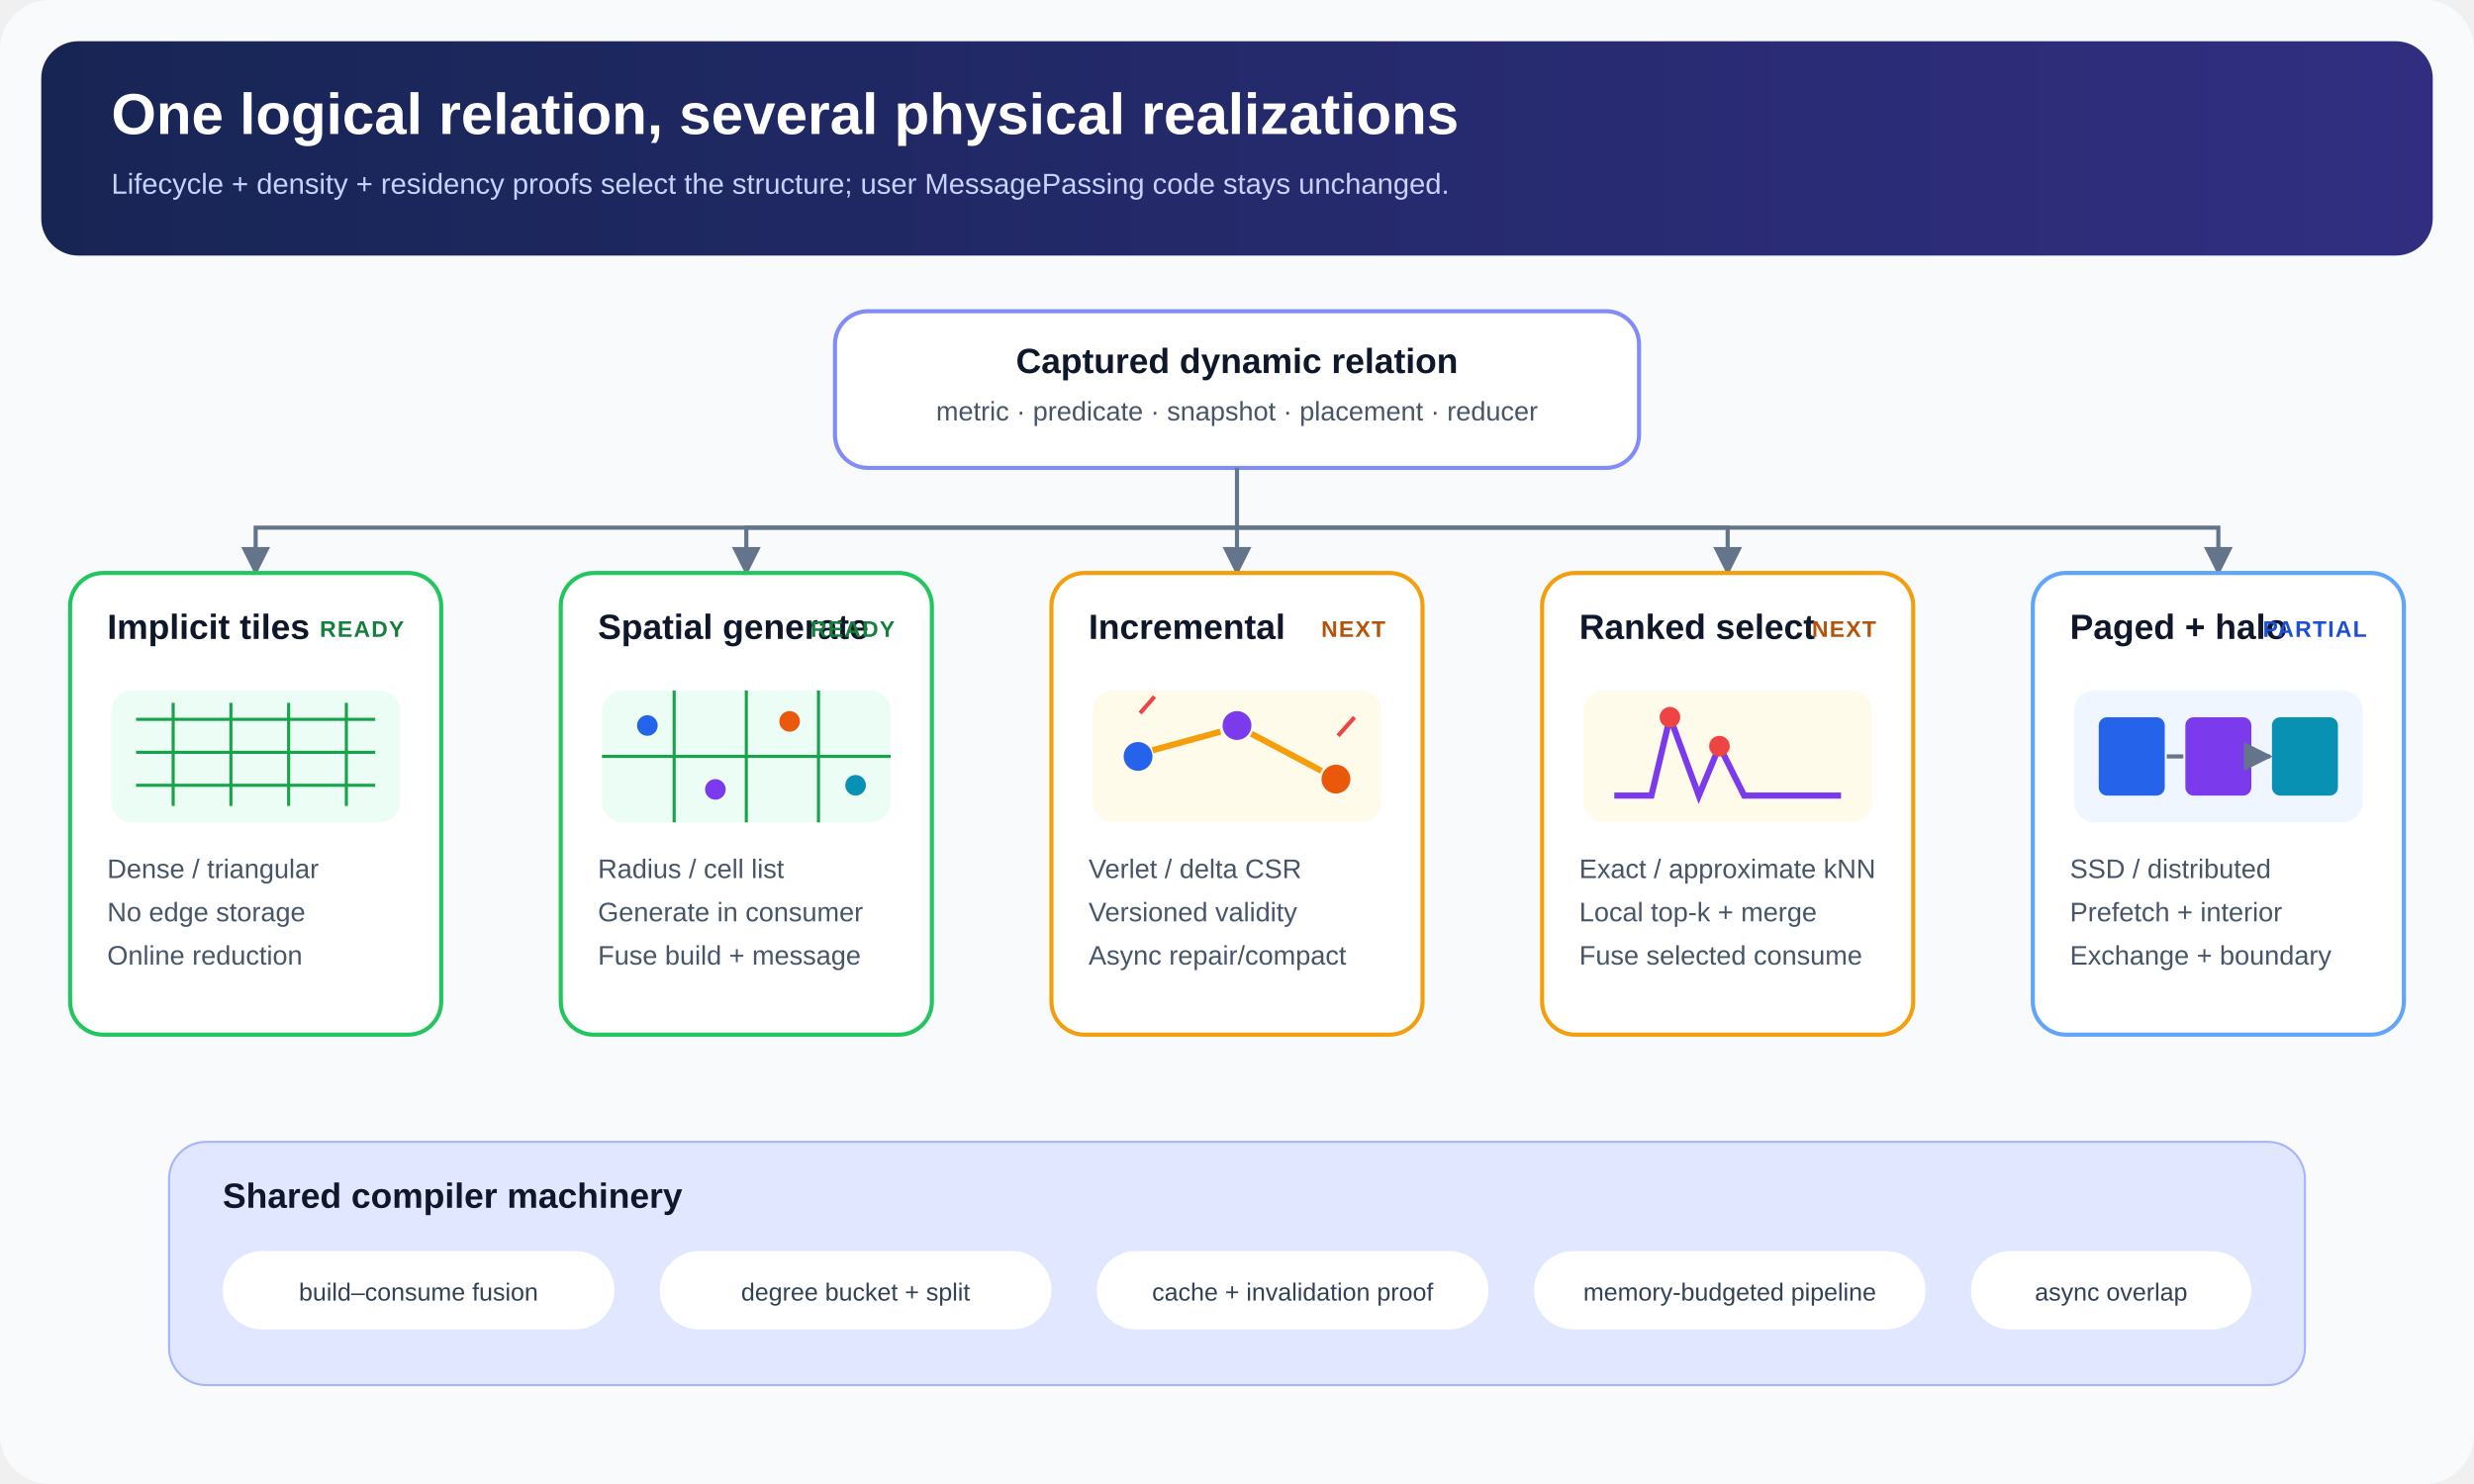
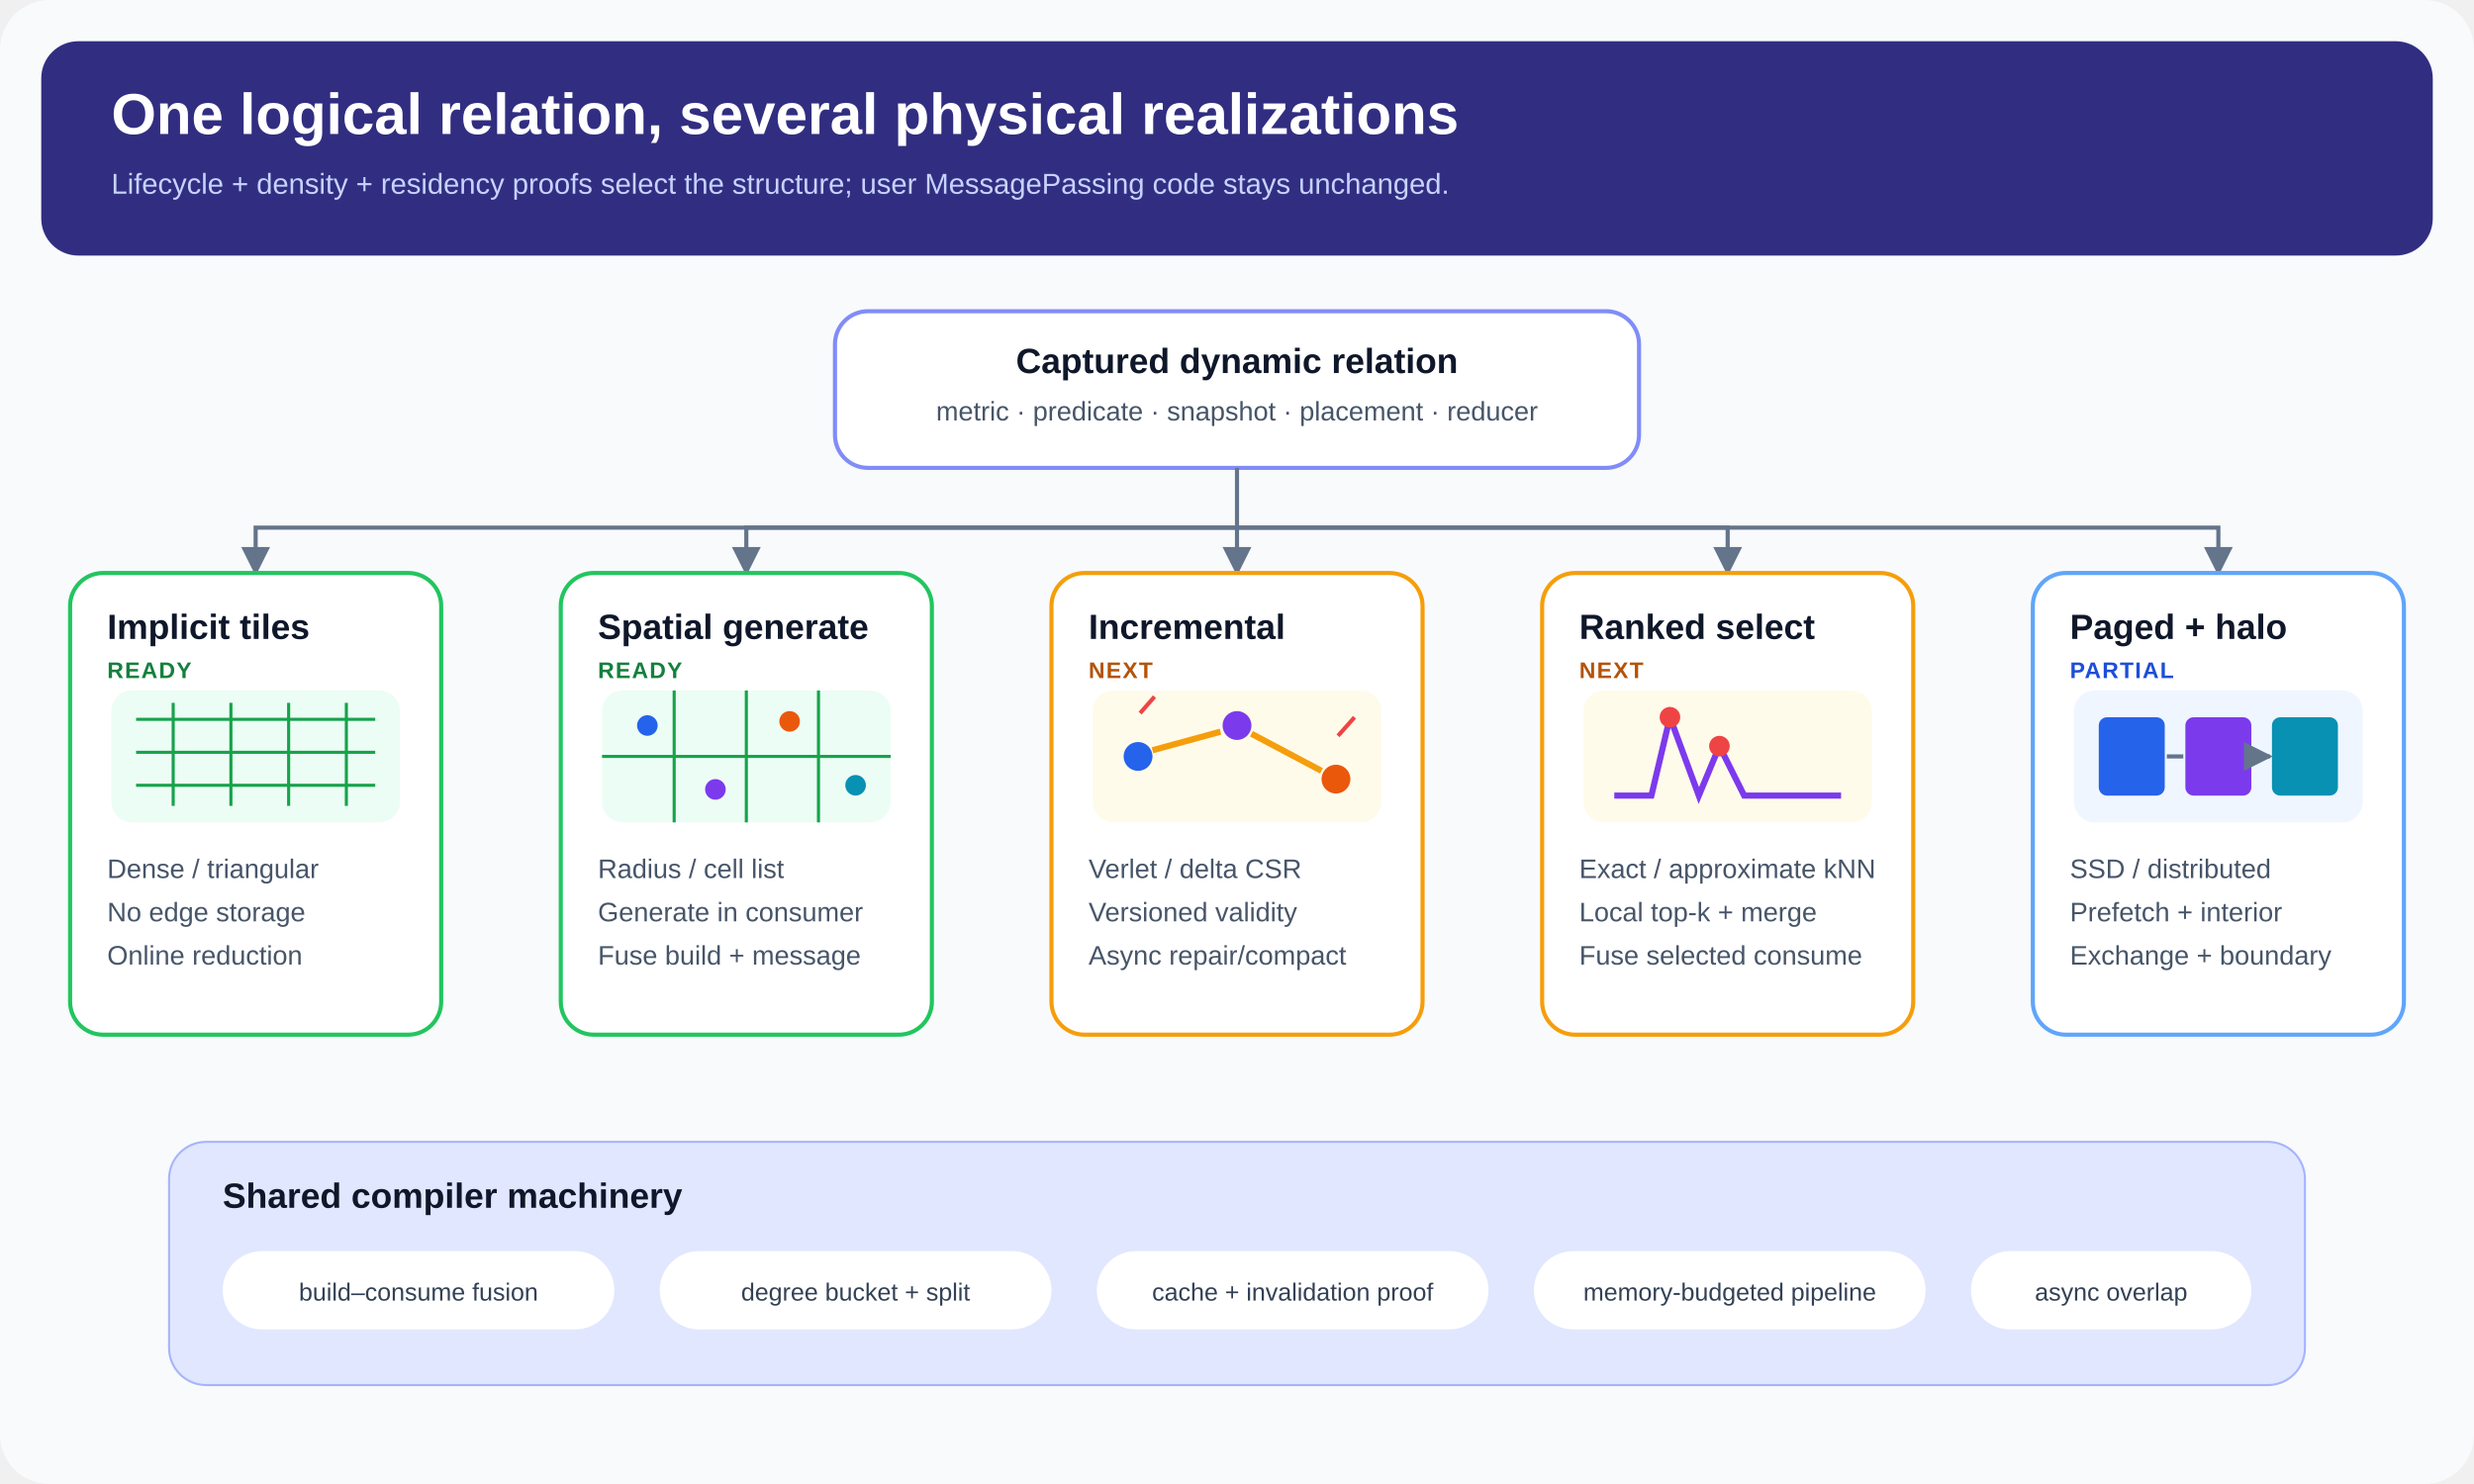
<svg xmlns="http://www.w3.org/2000/svg" width="1200" height="720" viewBox="0 0 1200 720" role="img" aria-labelledby="title desc">
  <defs>
    <linearGradient id="header" x1="0" x2="1">
      <stop offset="0" stop-color="#172554" />
      <stop offset="1" stop-color="#312e81" />
    </linearGradient>
    <marker id="arrow" viewBox="0 0 10 10" refX="9" refY="5" markerWidth="7" markerHeight="7" orient="auto-start-reverse">
      <path d="M0 0L10 5L0 10z" fill="#64748b" />
    </marker>
    <style>
-       .title{font:700 28px Arial,sans-serif;fill:#fff}.sub{font:14px Arial,sans-serif;fill:#c7d2fe}
-       .cardTitle{font:700 17px Arial,sans-serif;fill:#0f172a}.body{font:13px Arial,sans-serif;fill:#475569}
-       .status{font:700 11px Arial,sans-serif;letter-spacing:.6px}.chip{font:12px Arial,sans-serif;fill:#334155}
+       text{font-family:Arial,sans-serif}.title{font-size:28px;font-weight:700;fill:#fff}.sub{font-size:14px;fill:#c7d2fe}
+       .cardTitle{font-size:17px;font-weight:700;fill:#0f172a}.body{font-size:13px;fill:#475569}
+       .status{font-size:11px;font-weight:700;letter-spacing:.6px}.chip{font-size:12px;fill:#334155}
      .flow{stroke:#64748b;stroke-width:2;fill:none;marker-end:url(#arrow)}
    </style>
  </defs>
  <rect width="1200" height="720" rx="24" fill="#f8fafc" />
-   <rect x="20" y="20" width="1160" height="104" rx="18" fill="url(#header)" />
+   <rect x="20" y="20" width="1160" height="104" rx="18" fill="#312e81" />
  <text x="54" y="65" class="title">One logical relation, several physical realizations</text>
  <text x="54" y="94" class="sub">Lifecycle + density + residency proofs select the structure; user MessagePassing code stays unchanged.</text>
  <rect x="405" y="151" width="390" height="76" rx="16" fill="#fff" stroke="#818cf8" stroke-width="2" />
  <text x="600" y="181" text-anchor="middle" class="cardTitle">Captured dynamic relation</text>
  <text x="600" y="204" text-anchor="middle" class="body">metric · predicate · snapshot · placement · reducer</text>
  <path d="M600 227V256H124V278" class="flow" />
  <path d="M600 256H362V278" class="flow" />
  <path d="M600 256V278" class="flow" />
  <path d="M600 256H838V278" class="flow" />
  <path d="M600 256H1076V278" class="flow" />
  <g>
    <rect x="34" y="278" width="180" height="224" rx="16" fill="#fff" stroke="#22c55e" stroke-width="2" />
    <text x="52" y="310" class="cardTitle">Implicit tiles</text>
-     <text x="196" y="309" text-anchor="end" class="status" fill="#15803d">READY</text>
+     <text x="52" y="329" class="status" fill="#15803d">READY</text>
    <rect x="54" y="335" width="140" height="64" rx="10" fill="#ecfdf5" />
    <path d="M66 349h116M66 365h116M66 381h116M84 341v50M112 341v50M140 341v50M168 341v50" stroke="#16a34a" stroke-width="1.5" />
    <text x="52" y="426" class="body">Dense / triangular</text>
    <text x="52" y="447" class="body">No edge storage</text>
    <text x="52" y="468" class="body">Online reduction</text>
  </g>
  <g>
    <rect x="272" y="278" width="180" height="224" rx="16" fill="#fff" stroke="#22c55e" stroke-width="2" />
    <text x="290" y="310" class="cardTitle">Spatial generate</text>
-     <text x="434" y="309" text-anchor="end" class="status" fill="#15803d">READY</text>
+     <text x="290" y="329" class="status" fill="#15803d">READY</text>
    <rect x="292" y="335" width="140" height="64" rx="10" fill="#ecfdf5" />
    <path d="M327 335v64M362 335v64M397 335v64M292 367h140" stroke="#16a34a" stroke-width="1.5" />
    <circle cx="314" cy="352" r="5" fill="#2563eb" />
    <circle cx="347" cy="383" r="5" fill="#7c3aed" />
    <circle cx="383" cy="350" r="5" fill="#ea580c" />
    <circle cx="415" cy="381" r="5" fill="#0891b2" />
    <text x="290" y="426" class="body">Radius / cell list</text>
    <text x="290" y="447" class="body">Generate in consumer</text>
    <text x="290" y="468" class="body">Fuse build + message</text>
  </g>
  <g>
    <rect x="510" y="278" width="180" height="224" rx="16" fill="#fff" stroke="#f59e0b" stroke-width="2" />
    <text x="528" y="310" class="cardTitle">Incremental</text>
-     <text x="672" y="309" text-anchor="end" class="status" fill="#b45309">NEXT</text>
+     <text x="528" y="329" class="status" fill="#b45309">NEXT</text>
    <rect x="530" y="335" width="140" height="64" rx="10" fill="#fffbeb" />
    <circle cx="552" cy="367" r="7" fill="#2563eb" />
    <circle cx="600" cy="352" r="7" fill="#7c3aed" />
    <circle cx="648" cy="378" r="7" fill="#ea580c" />
    <path d="M559 364L592 355M607 356L641 374" stroke="#f59e0b" stroke-width="3" />
    <path d="M553 346l7-8M649 357l8-9" stroke="#ef4444" stroke-width="2" />
    <text x="528" y="426" class="body">Verlet / delta CSR</text>
    <text x="528" y="447" class="body">Versioned validity</text>
    <text x="528" y="468" class="body">Async repair/compact</text>
  </g>
  <g>
    <rect x="748" y="278" width="180" height="224" rx="16" fill="#fff" stroke="#f59e0b" stroke-width="2" />
    <text x="766" y="310" class="cardTitle">Ranked select</text>
-     <text x="910" y="309" text-anchor="end" class="status" fill="#b45309">NEXT</text>
+     <text x="766" y="329" class="status" fill="#b45309">NEXT</text>
    <rect x="768" y="335" width="140" height="64" rx="10" fill="#fffbeb" />
    <path d="M783 386h18l9-38 14 38 10-24 12 24h47" fill="none" stroke="#7c3aed" stroke-width="3" />
    <circle cx="810" cy="348" r="5" fill="#ef4444" />
    <circle cx="834" cy="362" r="5" fill="#ef4444" />
    <text x="766" y="426" class="body">Exact / approximate kNN</text>
    <text x="766" y="447" class="body">Local top-k + merge</text>
    <text x="766" y="468" class="body">Fuse selected consume</text>
  </g>
  <g>
    <rect x="986" y="278" width="180" height="224" rx="16" fill="#fff" stroke="#60a5fa" stroke-width="2" />
    <text x="1004" y="310" class="cardTitle">Paged + halo</text>
-     <text x="1148" y="309" text-anchor="end" class="status" fill="#1d4ed8">PARTIAL</text>
+     <text x="1004" y="329" class="status" fill="#1d4ed8">PARTIAL</text>
    <rect x="1006" y="335" width="140" height="64" rx="10" fill="#eff6ff" />
    <rect x="1018" y="348" width="32" height="38" rx="4" fill="#2563eb" />
    <rect x="1060" y="348" width="32" height="38" rx="4" fill="#7c3aed" />
    <rect x="1102" y="348" width="32" height="38" rx="4" fill="#0891b2" />
    <path d="M1051 367h8M1093 367h8" stroke="#64748b" stroke-width="2" marker-end="url(#arrow)" />
    <text x="1004" y="426" class="body">SSD / distributed</text>
    <text x="1004" y="447" class="body">Prefetch + interior</text>
    <text x="1004" y="468" class="body">Exchange + boundary</text>
  </g>
  <rect x="82" y="554" width="1036" height="118" rx="18" fill="#e0e7ff" stroke="#a5b4fc" />
  <text x="108" y="586" class="cardTitle">Shared compiler machinery</text>
  <g>
    <rect x="108" y="607" width="190" height="38" rx="19" fill="#fff" />
    <text x="203" y="631" text-anchor="middle" class="chip">build–consume fusion</text>
    <rect x="320" y="607" width="190" height="38" rx="19" fill="#fff" />
    <text x="415" y="631" text-anchor="middle" class="chip">degree bucket + split</text>
    <rect x="532" y="607" width="190" height="38" rx="19" fill="#fff" />
    <text x="627" y="631" text-anchor="middle" class="chip">cache + invalidation proof</text>
    <rect x="744" y="607" width="190" height="38" rx="19" fill="#fff" />
    <text x="839" y="631" text-anchor="middle" class="chip">memory-budgeted pipeline</text>
    <rect x="956" y="607" width="136" height="38" rx="19" fill="#fff" />
    <text x="1024" y="631" text-anchor="middle" class="chip">async overlap</text>
  </g>
</svg>
